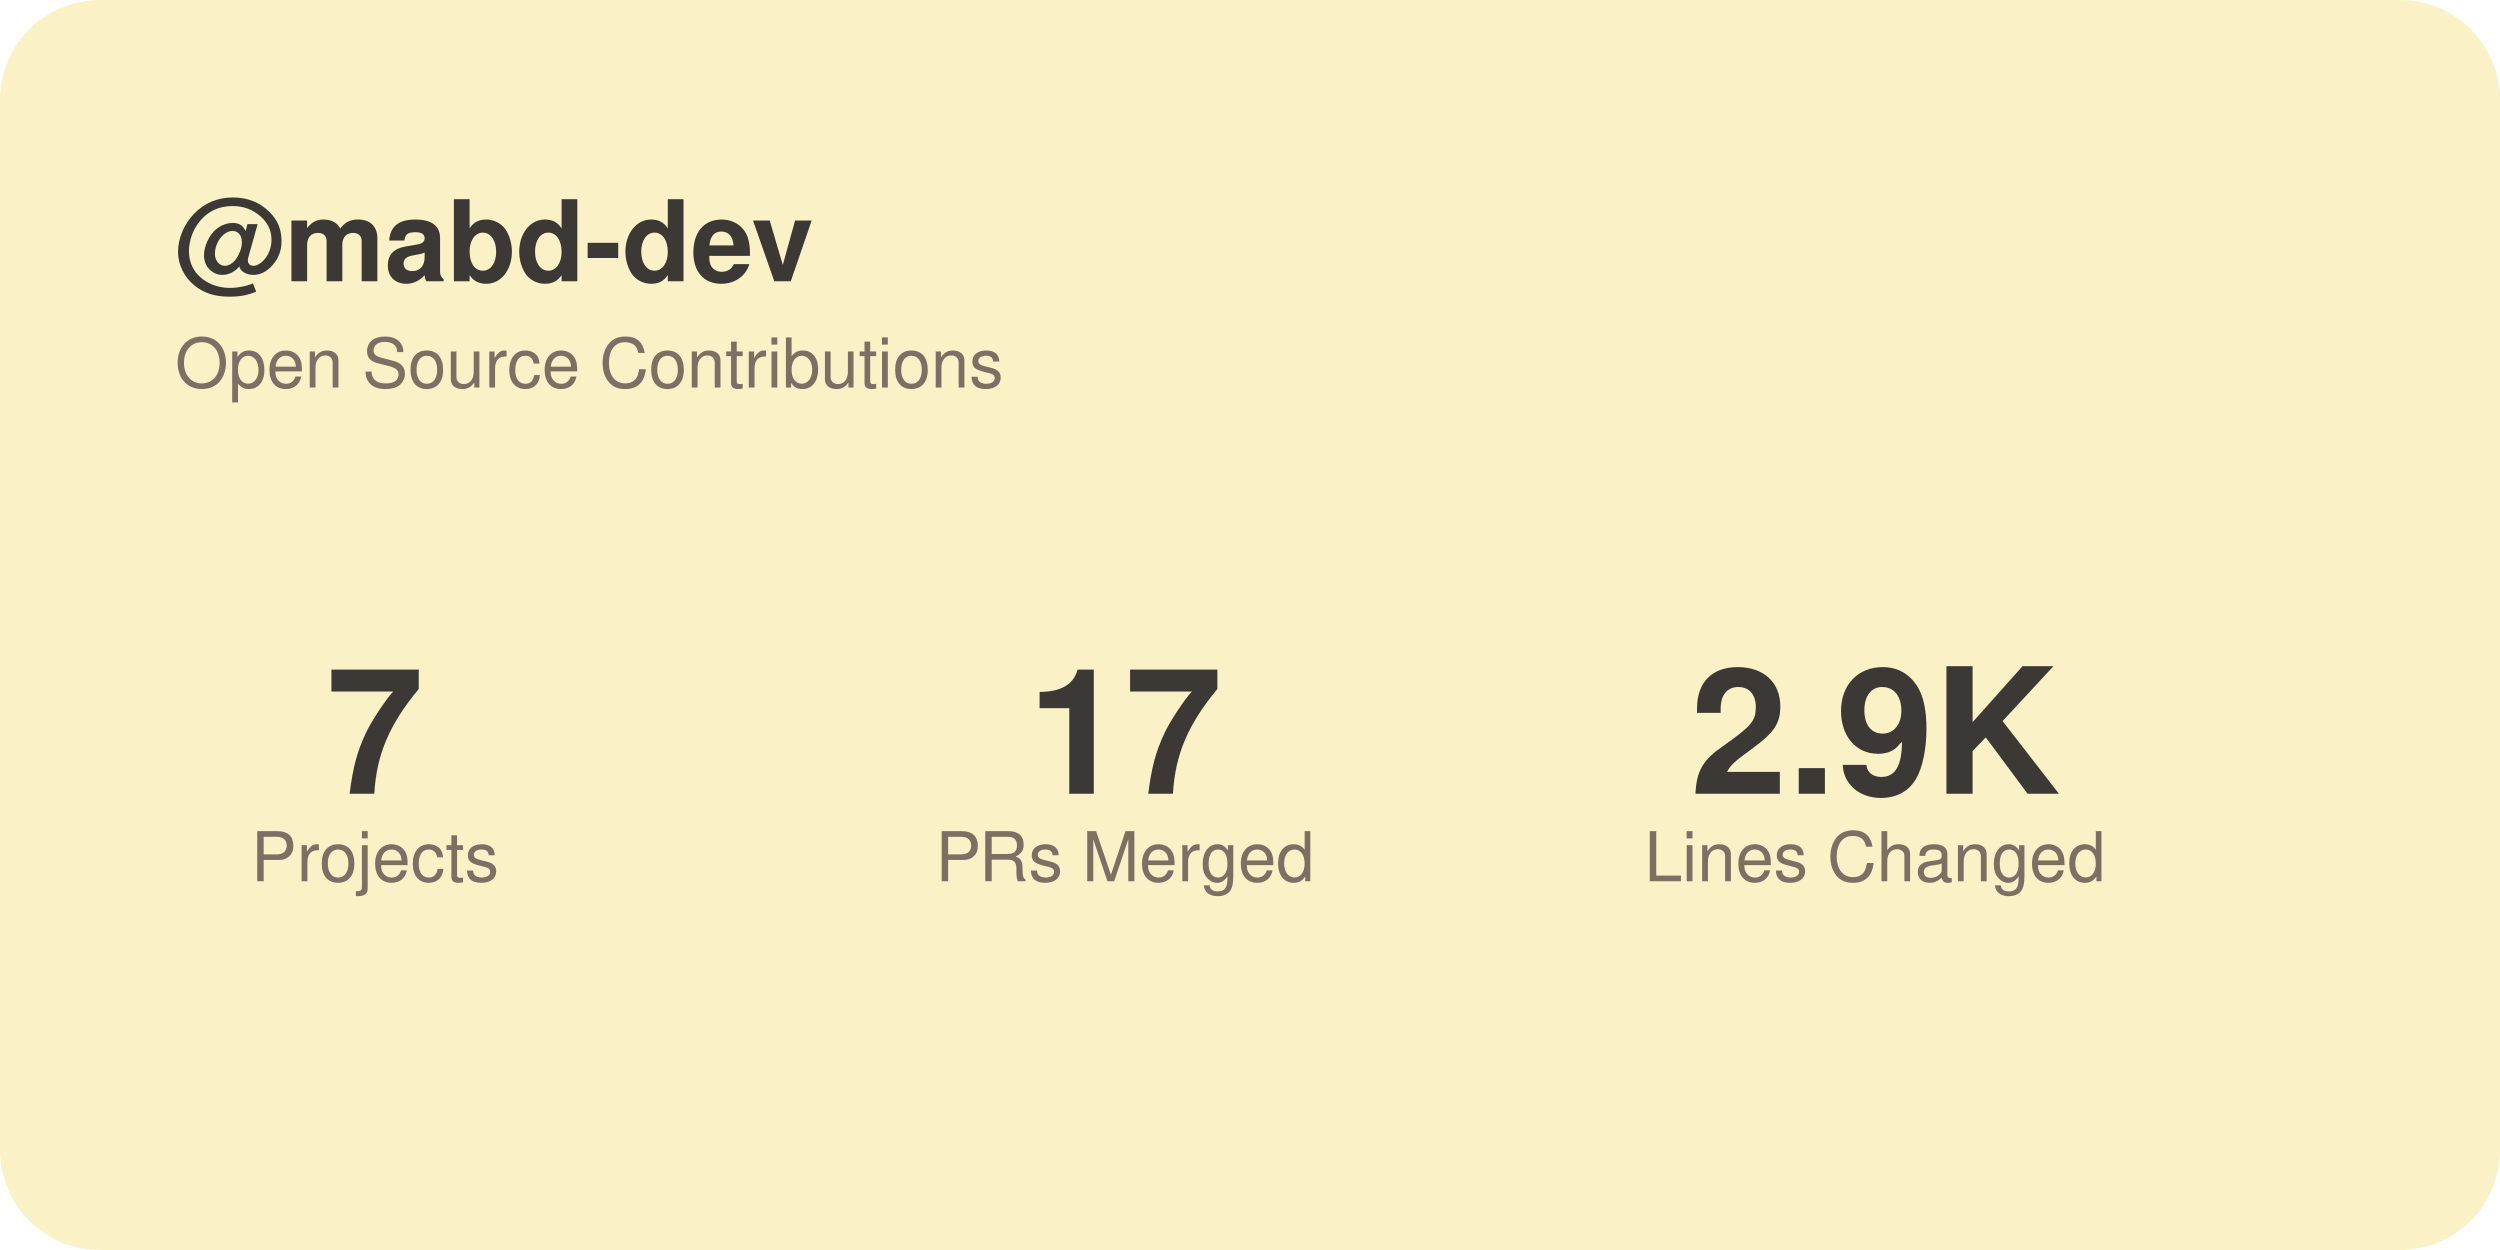
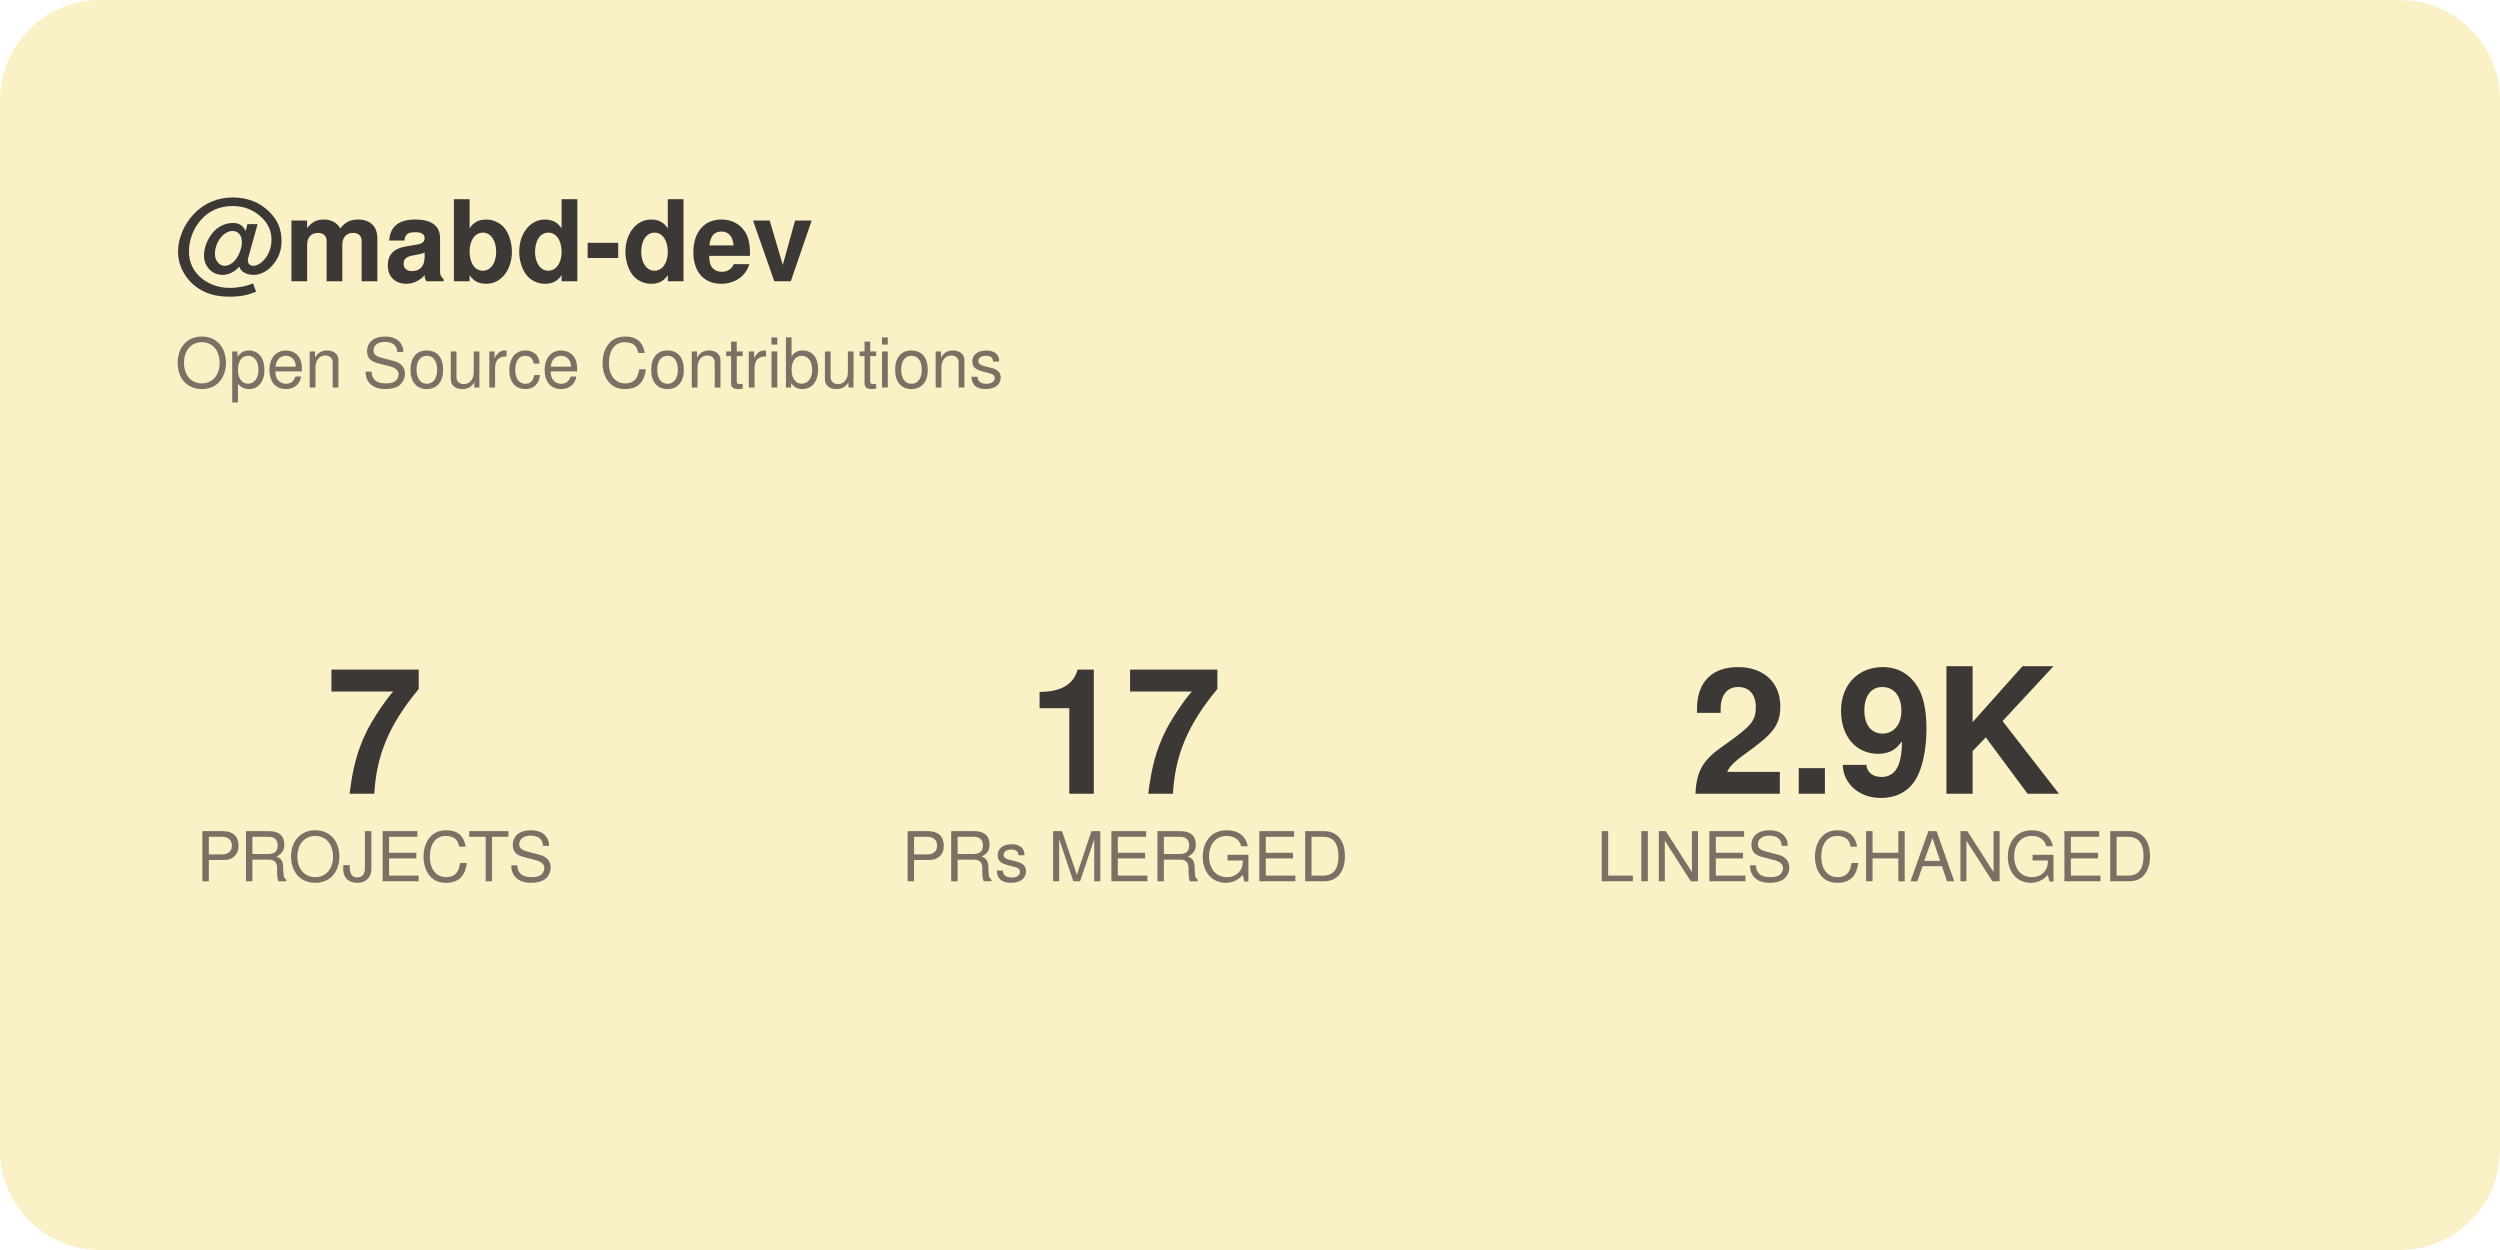
<svg xmlns="http://www.w3.org/2000/svg" width="400" height="200" viewBox="0 0 400 200" role="img" aria-label="Open Source Contribution Summary">
  <defs>
    <style>
      text {
        font-family: system-ui, -apple-system, BlinkMacSystemFont,
                     "Segoe UI", Helvetica, Arial, sans-serif;
      }
      .bg {
        fill: #fbf1c7;
      }
      .username {
        font-size: 18px;
-         font-weight: 700;
+         font-weight: 800;
        fill: #3c3836;
      }
      .subtitle {
        font-size: 11px;
        fill: #7c6f64;
      }
      .stat-value {
        font-size: 28px;
        font-weight: 800;
        fill: #3c3836;
      }
      .stat-label {
        font-size: 11px;
        fill: #7c6f64;
      }
    </style>
  </defs>
  <rect class="bg" width="400" height="200" rx="16" />
  <text class="username" x="28" y="45">@mabd-dev</text>
  <text class="subtitle" x="28" y="62">Open Source Contributions</text>
  <text class="stat-value" x="60" y="127" text-anchor="middle">7</text>
-   <text class="stat-label" x="60" y="141" text-anchor="middle">Projects</text>
+   <text class="stat-label" x="60" y="141" text-anchor="middle">PROJECTS</text>
  <text class="stat-value" x="180" y="127" text-anchor="middle">17</text>
-   <text class="stat-label" x="180" y="141" text-anchor="middle">PRs Merged</text>
+   <text class="stat-label" x="180" y="141" text-anchor="middle">PRs MERGED</text>
  <text class="stat-value" x="300" y="127" text-anchor="middle">2.9K</text>
-   <text class="stat-label" x="300" y="141" text-anchor="middle">Lines Changed</text>
+   <text class="stat-label" x="300" y="141" text-anchor="middle">LINES CHANGED</text>
</svg>
